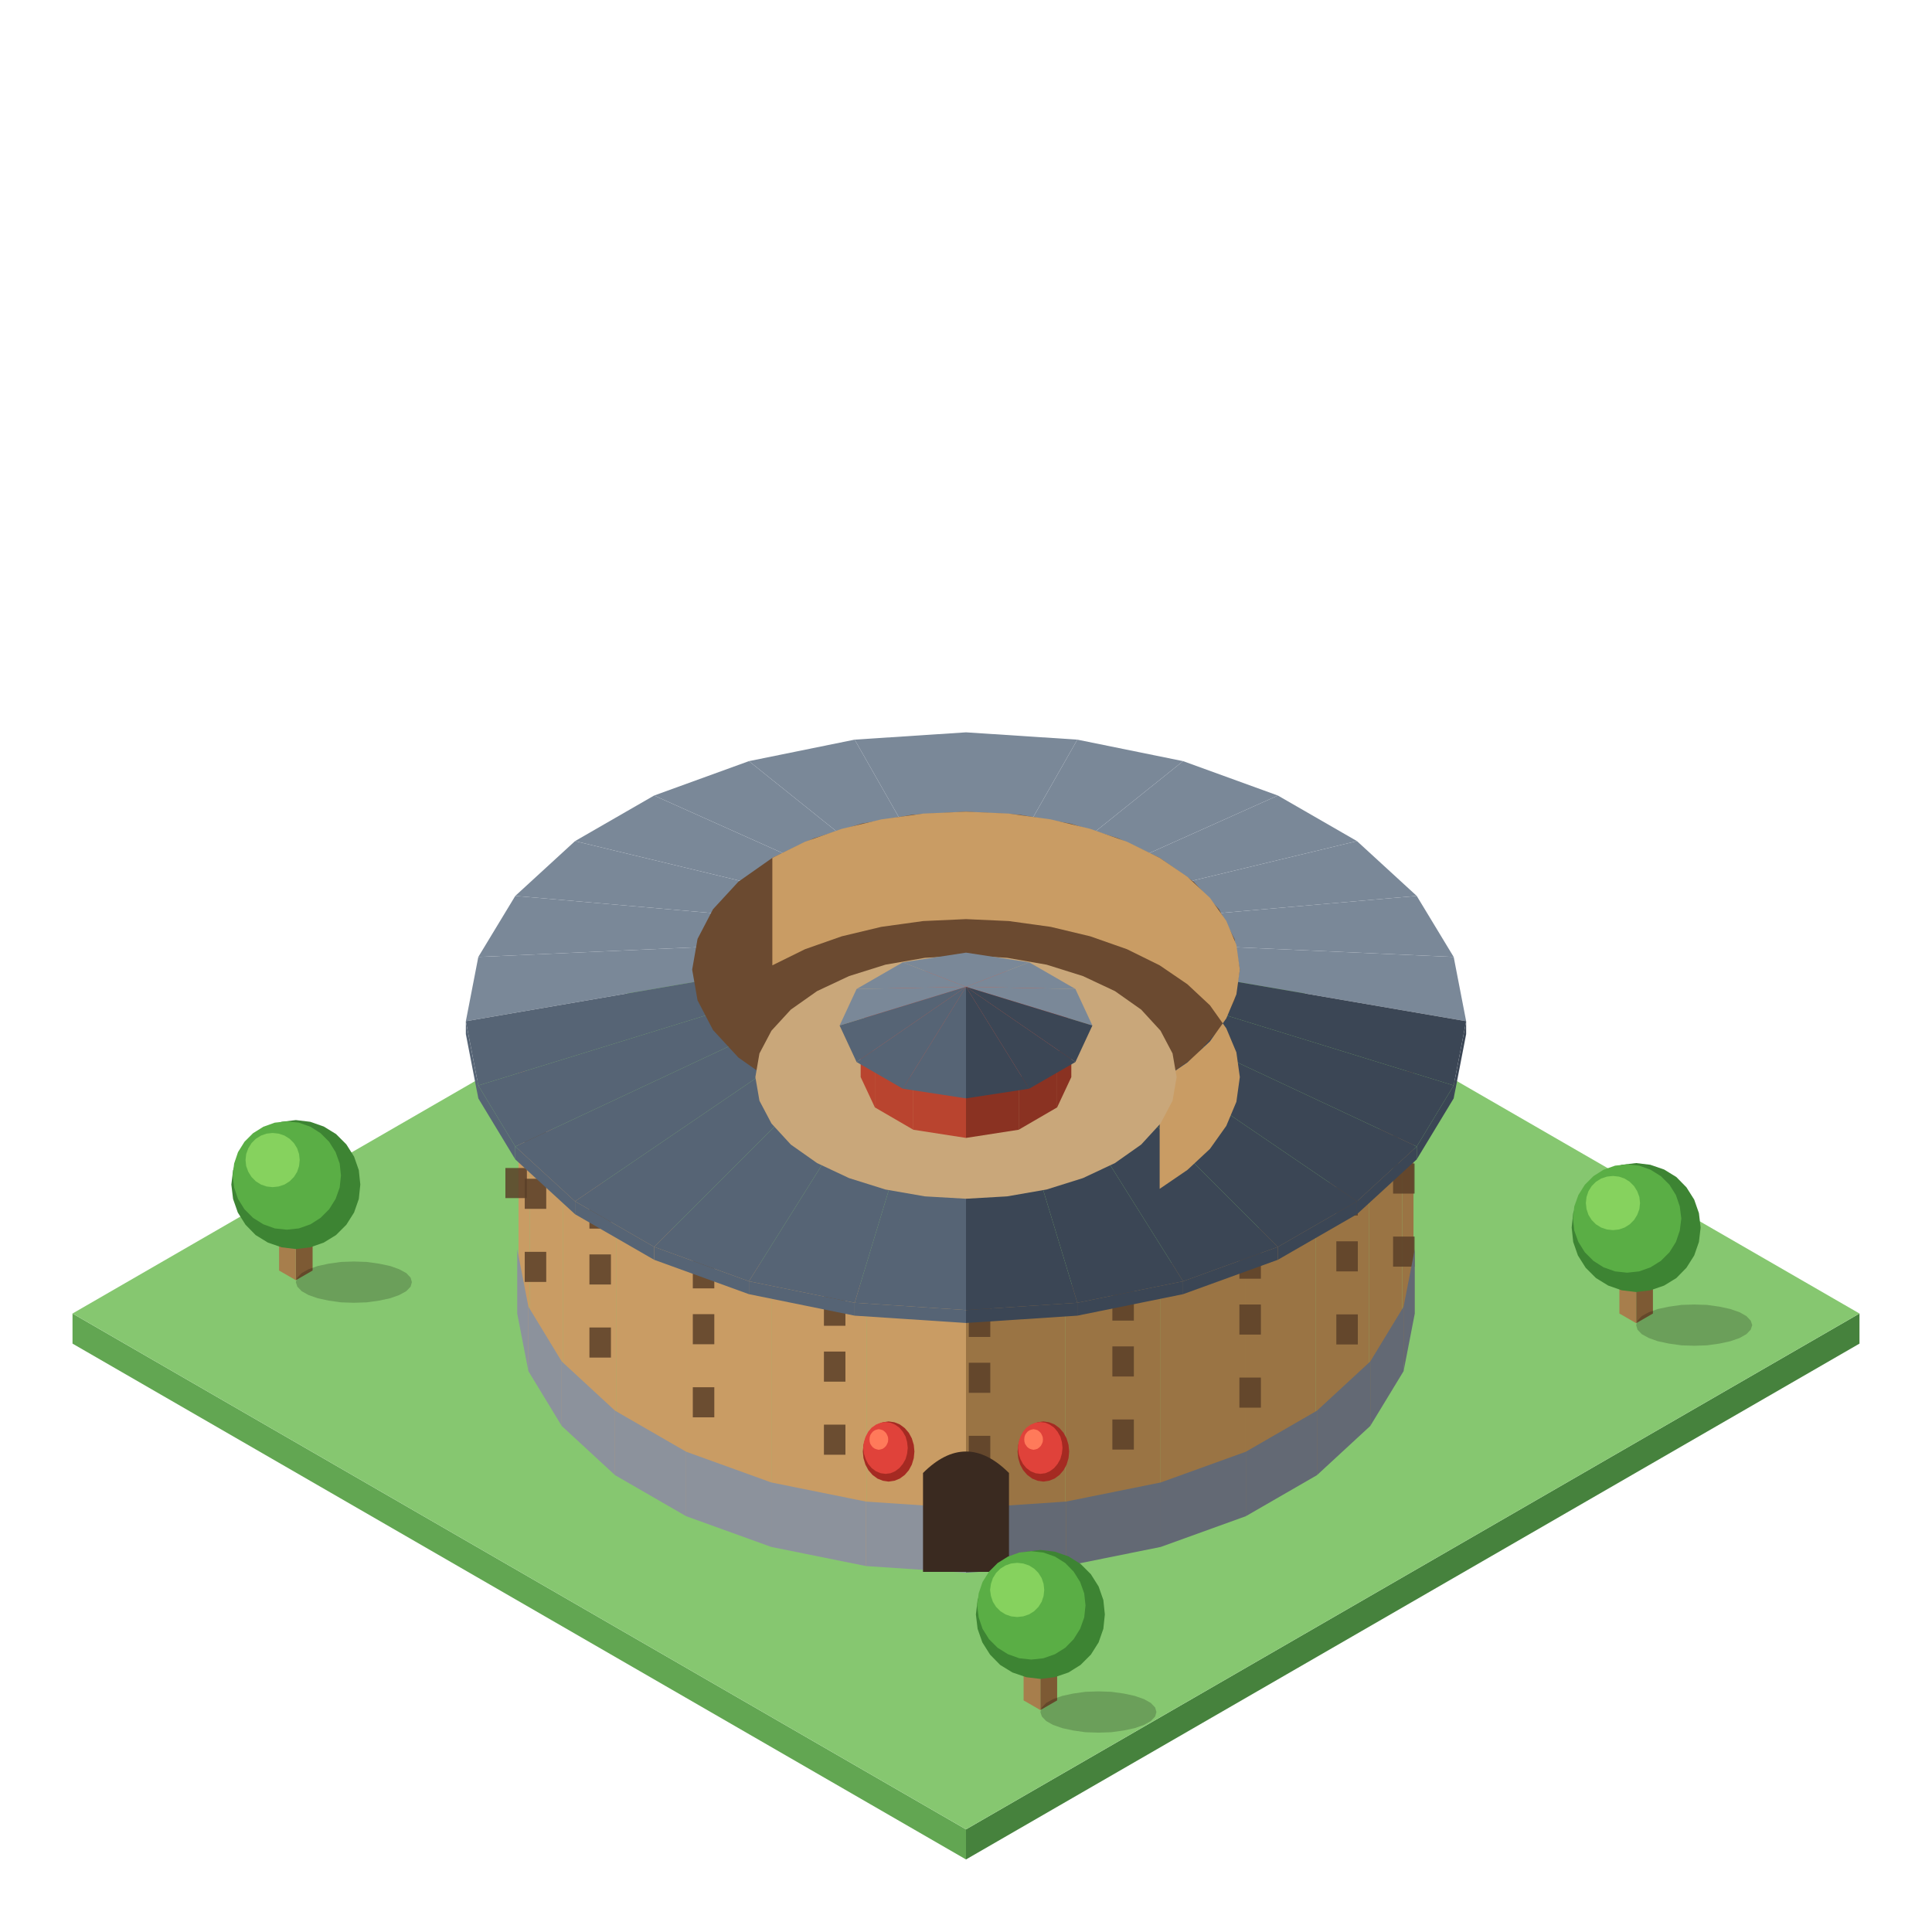
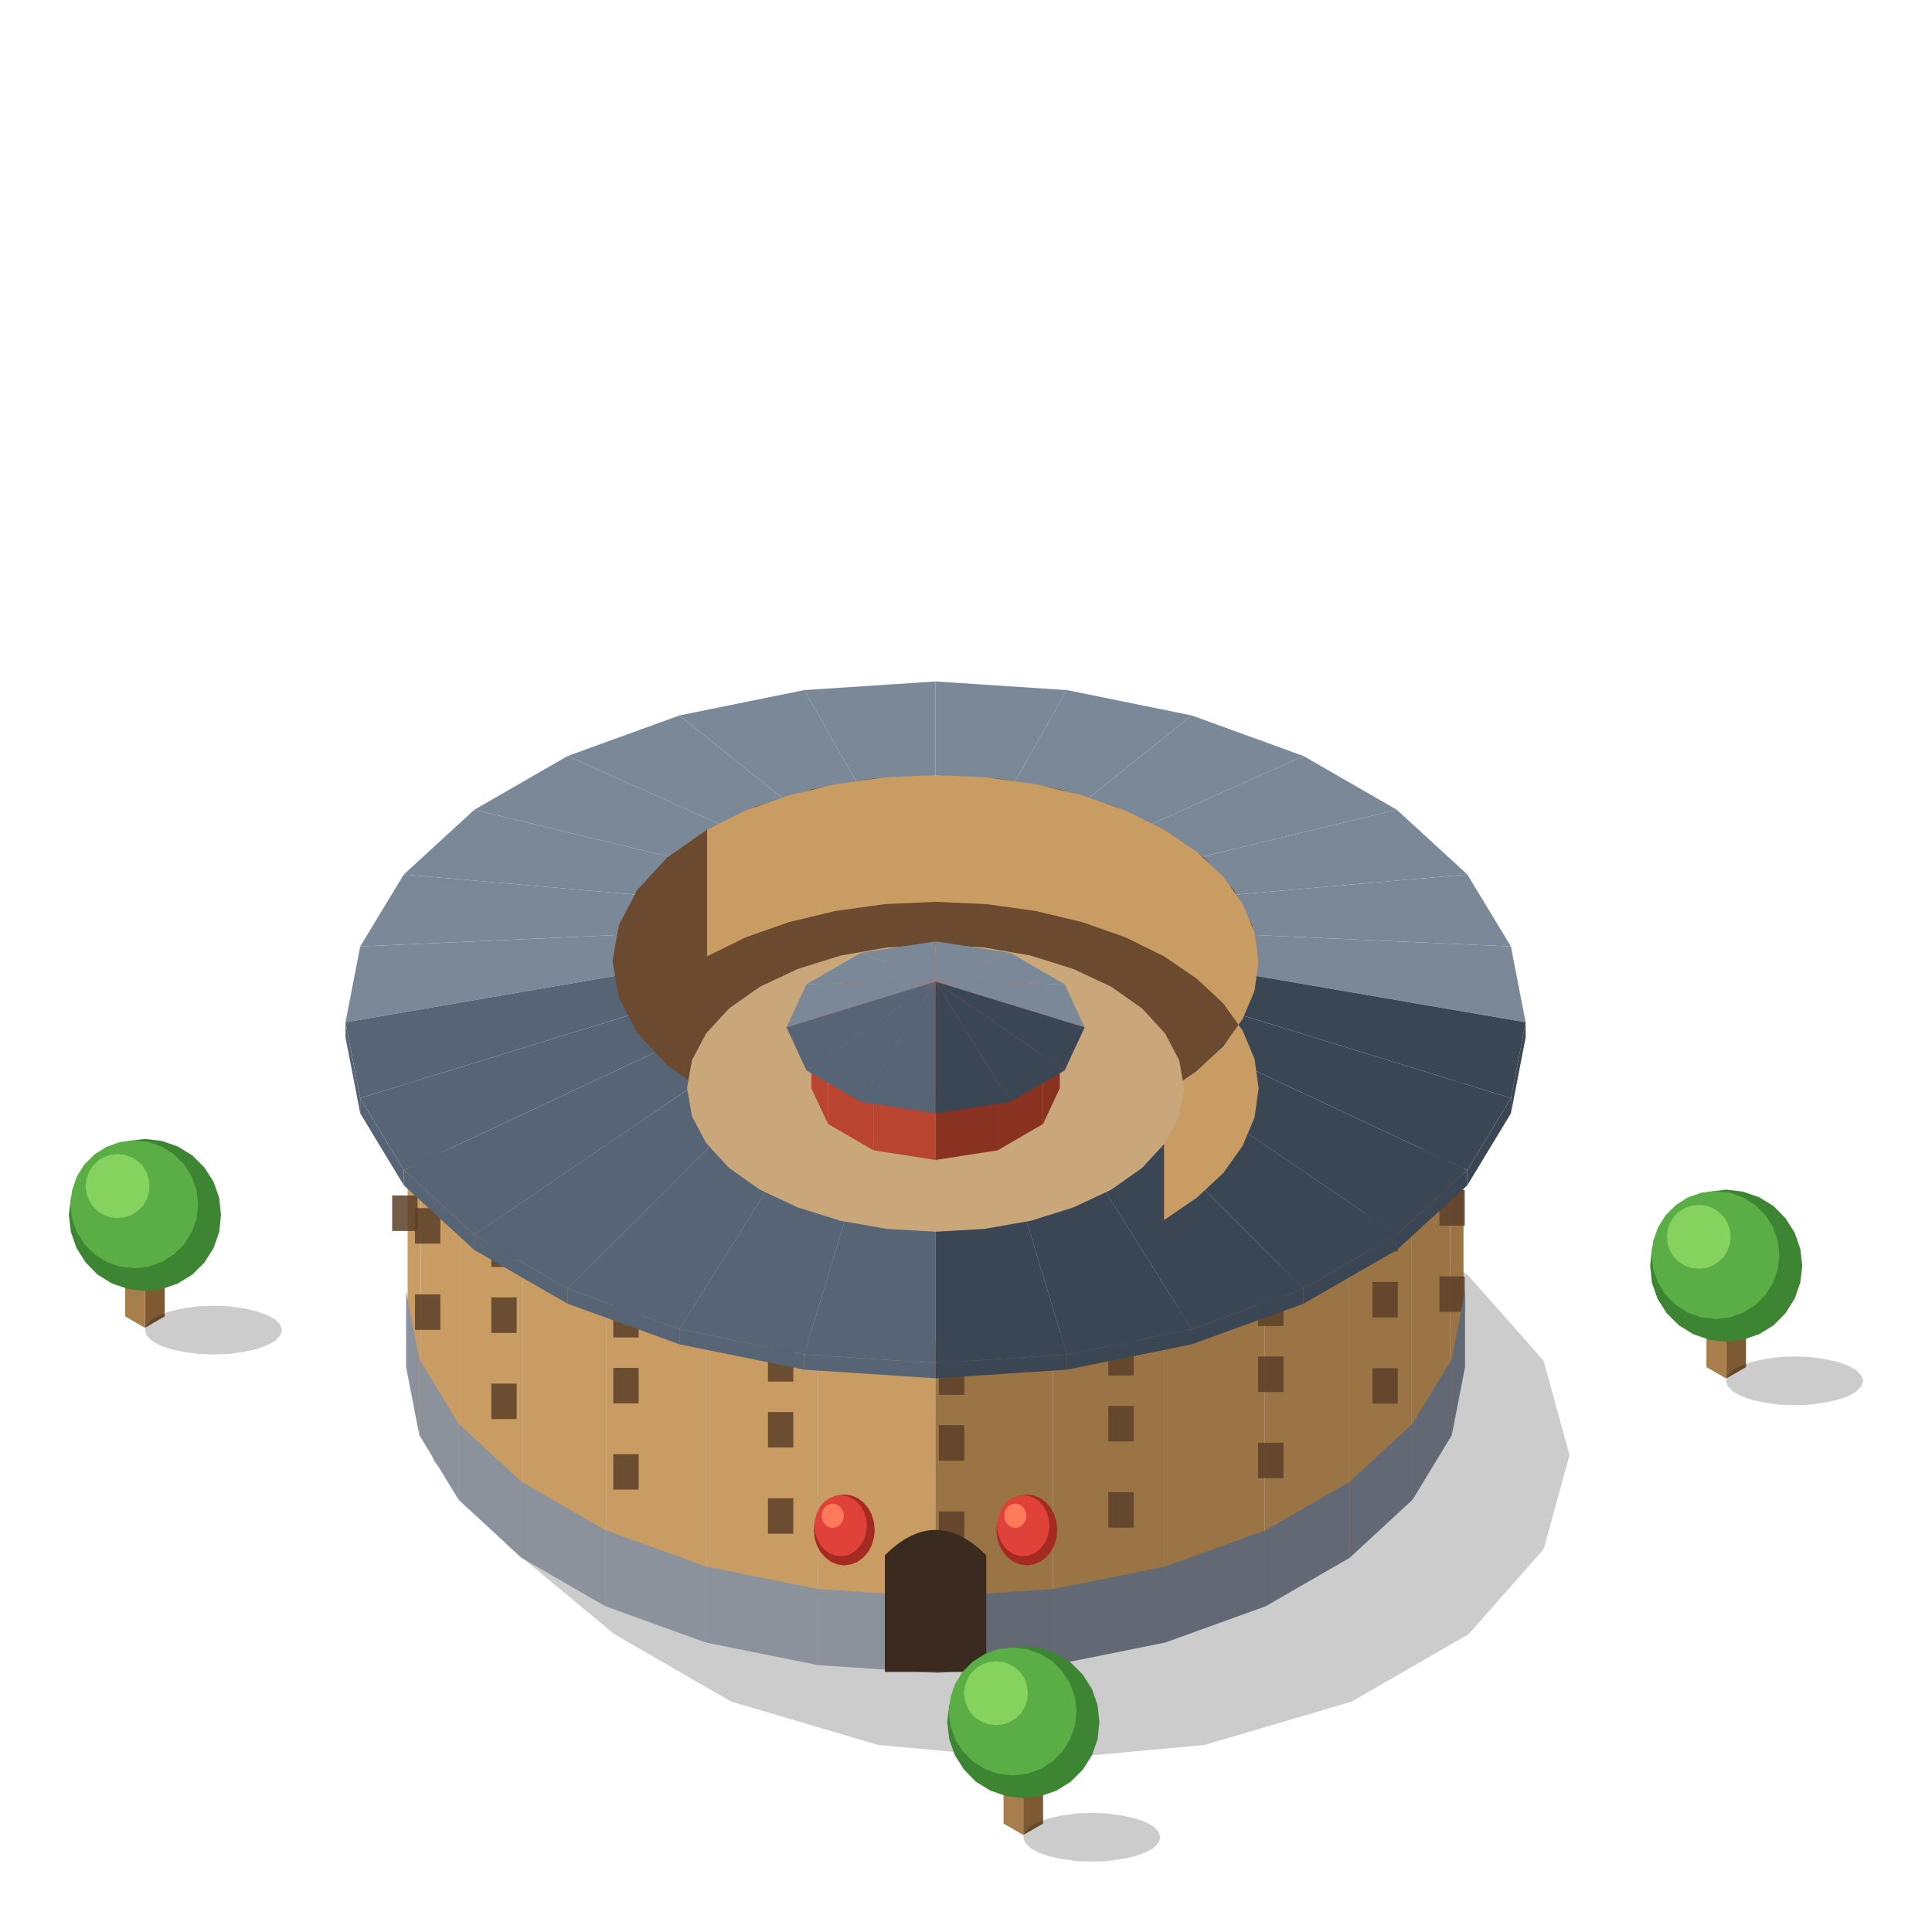
<svg xmlns="http://www.w3.org/2000/svg" viewBox="0 0 80 80">
-   <g transform="translate(40 54.39) scale(0.89)">
+   <g transform="translate(38.74 56.61) scale(1.05)">
    <path d="M-20.82 0L-19.8 -3.71L-16.84 -7.07L-12.24 -9.73L-6.43 -11.43L-0 -12.02L6.43 -11.43L12.24 -9.73L16.84 -7.07L21.02 -3.6L23.98 -0.25L25 3.47L23.98 7.18L21.02 10.53L16.41 13.19L10.61 14.9L4.18 15.49L-2.26 14.9L-8.06 13.19L-12.67 10.53L-16.84 7.07L-19.8 3.71Z" fill="#000000" opacity="0.2" />
-     <path d="M41.57 1.4L0 25.4L0 24L41.57 0Z" fill="#46823d" />
-     <path d="M-41.57 1.4L0 25.4L0 24L-41.57 0Z" fill="#62a652" />
-     <path d="M0 -24L41.57 0L0 24L-41.57 0Z" fill="#86c770" />
    <path d="M20.82 -0L20.3 2.67L20.3 -10.33L20.82 -13Z" fill="#9a7444" />
    <path d="M-20.3 2.67L-20.82 0L-20.82 -13L-20.3 -10.33Z" fill="#c99c64" />
    <path d="M-18.76 5.22L-20.3 2.67L-20.3 -10.33L-18.76 -7.78Z" fill="#c99c64" />
    <path d="M20.3 2.67L18.76 5.22L18.76 -7.78L20.3 -10.33Z" fill="#9a7444" />
    <path d="M-16.28 7.49L-18.76 5.22L-18.76 -7.78L-16.28 -5.51Z" fill="#c99c64" />
    <path d="M18.76 5.22L16.28 7.49L16.28 -5.51L18.76 -7.78Z" fill="#9a7444" />
    <path d="M16.28 7.49L12.98 9.4L12.98 -3.6L16.28 -5.51Z" fill="#9a7444" />
    <path d="M-12.98 9.4L-16.28 7.49L-16.28 -5.51L-12.98 -3.6Z" fill="#c99c64" />
    <path d="M12.98 9.4L9.03 10.83L9.03 -2.17L12.98 -3.6Z" fill="#9a7444" />
    <path d="M-9.03 10.83L-12.98 9.4L-12.98 -3.6L-9.03 -2.17Z" fill="#c99c64" />
    <path d="M-4.63 11.72L-9.03 10.83L-9.03 -2.17L-4.63 -1.28Z" fill="#c99c64" />
    <path d="M9.03 10.83L4.63 11.72L4.63 -1.28L9.03 -2.17Z" fill="#9a7444" />
    <path d="M0 12.02L-4.63 11.72L-4.63 -1.28L0 -0.98Z" fill="#c99c64" />
    <path d="M4.63 11.72L0 12.02L0 -0.98L4.63 -1.28Z" fill="#9a7444" />
    <path d="M19.87 -2.18L20.87 -2.18L20.87 -3.58L19.87 -3.58Z" fill="#5a3f28" opacity="0.85" />
    <path d="M17.23 1.44L18.23 1.44L18.23 0.04L17.23 0.04Z" fill="#5a3f28" opacity="0.85" />
    <path d="M12.72 4.38L13.72 4.38L13.72 2.98L12.72 2.98Z" fill="#5a3f28" opacity="0.85" />
    <path d="M6.81 6.33L7.81 6.33L7.81 4.93L6.81 4.93Z" fill="#5a3f28" opacity="0.85" />
    <path d="M0.13 7.09L1.13 7.09L1.13 5.69L0.13 5.69Z" fill="#5a3f28" opacity="0.85" />
    <path d="M-6.61 6.57L-5.61 6.57L-5.61 5.17L-6.61 5.17Z" fill="#5a3f28" opacity="0.85" />
    <path d="M-12.71 4.83L-11.71 4.83L-11.71 3.43L-12.71 3.43Z" fill="#5a3f28" opacity="0.85" />
    <path d="M-17.52 2.05L-16.52 2.05L-16.52 0.65L-17.52 0.65Z" fill="#5a3f28" opacity="0.85" />
    <path d="M-20.53 -1.47L-19.53 -1.47L-19.53 -2.87L-20.53 -2.87Z" fill="#5a3f28" opacity="0.85" />
    <path d="M-21.43 -5.37L-20.43 -5.37L-20.43 -6.77L-21.43 -6.77Z" fill="#5a3f28" opacity="0.85" />
    <path d="M19.87 -5.58L20.87 -5.58L20.87 -6.98L19.87 -6.98Z" fill="#5a3f28" opacity="0.85" />
    <path d="M17.23 -1.96L18.23 -1.96L18.23 -3.36L17.23 -3.36Z" fill="#5a3f28" opacity="0.85" />
    <path d="M12.72 0.98L13.72 0.98L13.72 -0.42L12.72 -0.42Z" fill="#5a3f28" opacity="0.85" />
    <path d="M6.81 2.93L7.81 2.93L7.81 1.53L6.81 1.53Z" fill="#5a3f28" opacity="0.85" />
    <path d="M0.13 3.69L1.13 3.69L1.13 2.29L0.13 2.29Z" fill="#5a3f28" opacity="0.85" />
    <path d="M-6.61 3.17L-5.61 3.17L-5.61 1.77L-6.61 1.77Z" fill="#5a3f28" opacity="0.85" />
    <path d="M-12.71 1.43L-11.71 1.43L-11.71 0.03L-12.71 0.03Z" fill="#5a3f28" opacity="0.85" />
    <path d="M-17.52 -1.35L-16.52 -1.35L-16.52 -2.75L-17.52 -2.75Z" fill="#5a3f28" opacity="0.85" />
    <path d="M-20.53 -4.87L-19.53 -4.87L-19.53 -6.27L-20.53 -6.27Z" fill="#5a3f28" opacity="0.85" />
    <path d="M-21.43 -8.77L-20.43 -8.77L-20.43 -10.17L-21.43 -10.17Z" fill="#5a3f28" opacity="0.85" />
    <path d="M19.87 -8.18L20.87 -8.18L20.87 -9.58L19.87 -9.58Z" fill="#5a3f28" opacity="0.85" />
    <path d="M17.23 -4.56L18.23 -4.56L18.23 -5.96L17.23 -5.96Z" fill="#5a3f28" opacity="0.85" />
    <path d="M12.72 -1.62L13.72 -1.62L13.72 -3.02L12.72 -3.02Z" fill="#5a3f28" opacity="0.85" />
    <path d="M6.81 0.33L7.81 0.33L7.81 -1.07L6.81 -1.07Z" fill="#5a3f28" opacity="0.85" />
    <path d="M0.13 1.09L1.13 1.09L1.13 -0.31L0.13 -0.31Z" fill="#5a3f28" opacity="0.85" />
    <path d="M-6.61 0.57L-5.61 0.57L-5.61 -0.83L-6.61 -0.83Z" fill="#5a3f28" opacity="0.85" />
    <path d="M-12.71 -1.17L-11.71 -1.17L-11.71 -2.57L-12.71 -2.57Z" fill="#5a3f28" opacity="0.85" />
    <path d="M-17.52 -3.95L-16.52 -3.95L-16.52 -5.35L-17.52 -5.35Z" fill="#5a3f28" opacity="0.85" />
    <path d="M-20.53 -7.47L-19.53 -7.47L-19.53 -8.87L-20.53 -8.87Z" fill="#5a3f28" opacity="0.85" />
    <path d="M-21.43 -11.37L-20.43 -11.37L-20.43 -12.77L-21.43 -12.77Z" fill="#5a3f28" opacity="0.85" />
    <path d="M20.88 -0L20.36 2.68L20.36 -0.32L20.88 -3Z" fill="#636974" />
    <path d="M-20.36 2.68L-20.88 0L-20.88 -3L-20.36 -0.32Z" fill="#8c929c" />
    <path d="M-18.81 5.23L-20.36 2.68L-20.36 -0.32L-18.81 2.23Z" fill="#8c929c" />
    <path d="M20.36 2.68L18.81 5.23L18.81 2.23L20.36 -0.32Z" fill="#636974" />
    <path d="M-16.33 7.52L-18.81 5.23L-18.81 2.23L-16.33 4.52Z" fill="#8c929c" />
    <path d="M18.81 5.23L16.33 7.52L16.33 4.52L18.81 2.23Z" fill="#636974" />
    <path d="M16.33 7.52L13.02 9.43L13.02 6.43L16.33 4.52Z" fill="#636974" />
    <path d="M-13.02 9.43L-16.33 7.52L-16.33 4.52L-13.02 6.43Z" fill="#8c929c" />
    <path d="M-9.06 10.86L-13.02 9.43L-13.02 6.43L-9.06 7.86Z" fill="#8c929c" />
    <path d="M13.02 9.43L9.06 10.86L9.06 7.86L13.02 6.43Z" fill="#636974" />
    <path d="M-4.65 11.75L-9.06 10.86L-9.06 7.86L-4.65 8.75Z" fill="#8c929c" />
    <path d="M9.06 10.86L4.65 11.75L4.65 8.75L9.06 7.86Z" fill="#636974" />
    <path d="M0 12.06L-4.65 11.75L-4.65 8.75L0 9.06Z" fill="#8c929c" />
    <path d="M4.65 11.75L0 12.06L0 9.06L4.65 8.75Z" fill="#636974" />
    <path d="M-2 12.02L-2 7.42Q0 5.42 2 7.42L2 12.02Z" fill="#3a2a20" />
    <path d="M-2.4 6.42L-2.43 6.73L-2.52 7.03L-2.66 7.29L-2.85 7.51L-3.08 7.68L-3.33 7.78L-3.6 7.82L-3.87 7.78L-4.12 7.68L-4.35 7.51L-4.54 7.29L-4.68 7.03L-4.77 6.73L-4.8 6.42L-4.77 6.11L-4.68 5.81L-4.54 5.55L-4.35 5.33L-4.12 5.16L-3.87 5.06L-3.6 5.02L-3.33 5.06L-3.08 5.16L-2.85 5.33L-2.66 5.55L-2.52 5.81L-2.43 6.11Z" fill="#a52a22" />
    <path d="M-2.71 6.25L-2.74 6.52L-2.81 6.77L-2.94 7L-3.1 7.19L-3.3 7.34L-3.51 7.43L-3.74 7.46L-3.97 7.43L-4.19 7.34L-4.39 7.19L-4.55 7L-4.67 6.77L-4.75 6.52L-4.78 6.25L-4.75 5.98L-4.67 5.73L-4.55 5.5L-4.39 5.31L-4.19 5.17L-3.97 5.08L-3.74 5.05L-3.51 5.08L-3.3 5.17L-3.1 5.31L-2.94 5.5L-2.81 5.73L-2.74 5.98Z" fill="#e0423a" />
    <path d="M-3.62 5.86L-3.63 5.97L-3.67 6.07L-3.72 6.16L-3.79 6.23L-3.87 6.29L-3.96 6.32L-4.06 6.34L-4.15 6.32L-4.24 6.29L-4.33 6.23L-4.39 6.16L-4.45 6.07L-4.48 5.97L-4.49 5.86L-4.48 5.75L-4.45 5.65L-4.39 5.56L-4.33 5.49L-4.24 5.43L-4.15 5.4L-4.06 5.38L-3.96 5.4L-3.87 5.43L-3.79 5.49L-3.72 5.56L-3.67 5.65L-3.63 5.75Z" fill="#ff7a5a" />
    <path d="M4.8 6.42L4.77 6.73L4.68 7.03L4.54 7.29L4.35 7.51L4.12 7.68L3.87 7.78L3.6 7.82L3.33 7.78L3.08 7.68L2.85 7.51L2.66 7.29L2.52 7.03L2.43 6.73L2.4 6.42L2.43 6.11L2.52 5.81L2.66 5.55L2.85 5.33L3.08 5.16L3.33 5.06L3.6 5.02L3.87 5.06L4.12 5.16L4.35 5.33L4.54 5.55L4.68 5.81L4.77 6.11Z" fill="#a52a22" />
    <path d="M4.49 6.25L4.46 6.52L4.39 6.77L4.26 7L4.1 7.19L3.9 7.34L3.69 7.43L3.46 7.46L3.23 7.43L3.01 7.34L2.81 7.19L2.65 7L2.53 6.77L2.45 6.52L2.42 6.25L2.45 5.98L2.53 5.73L2.65 5.5L2.81 5.31L3.01 5.17L3.23 5.08L3.46 5.05L3.69 5.08L3.9 5.17L4.1 5.31L4.26 5.5L4.39 5.73L4.46 5.98Z" fill="#e0423a" />
    <path d="M3.58 5.86L3.57 5.97L3.53 6.07L3.48 6.16L3.41 6.23L3.33 6.29L3.24 6.32L3.14 6.34L3.05 6.32L2.96 6.29L2.87 6.23L2.81 6.16L2.75 6.07L2.72 5.97L2.71 5.86L2.72 5.75L2.75 5.65L2.81 5.56L2.87 5.49L2.96 5.43L3.05 5.4L3.14 5.38L3.24 5.4L3.33 5.43L3.41 5.49L3.48 5.56L3.53 5.65L3.57 5.75Z" fill="#ff7a5a" />
    <path d="M23.27 -13L22.69 -10.01L22.69 -10.61L23.27 -13.6Z" fill="#3b4655" />
    <path d="M-22.69 -10.01L-23.27 -13L-23.27 -13.6L-22.69 -10.61Z" fill="#566475" />
    <path d="M-20.97 -7.17L-22.69 -10.01L-22.69 -10.61L-20.97 -7.77Z" fill="#566475" />
    <path d="M22.69 -10.01L20.97 -7.17L20.97 -7.77L22.69 -10.61Z" fill="#3b4655" />
    <path d="M-18.19 -4.62L-20.97 -7.17L-20.97 -7.77L-18.19 -5.22Z" fill="#566475" />
    <path d="M20.97 -7.17L18.19 -4.62L18.19 -5.22L20.97 -7.77Z" fill="#3b4655" />
    <path d="M18.19 -4.62L14.51 -2.5L14.51 -3.1L18.19 -5.22Z" fill="#3b4655" />
    <path d="M-14.51 -2.5L-18.19 -4.62L-18.19 -5.22L-14.51 -3.1Z" fill="#566475" />
    <path d="M-10.1 -0.9L-14.51 -2.5L-14.51 -3.1L-10.1 -1.5Z" fill="#566475" />
    <path d="M14.51 -2.5L10.1 -0.9L10.1 -1.5L14.51 -3.1Z" fill="#3b4655" />
    <path d="M-5.18 0.1L-10.1 -0.9L-10.1 -1.5L-5.18 -0.5Z" fill="#566475" />
    <path d="M10.1 -0.9L5.18 0.1L5.18 -0.5L10.1 -1.5Z" fill="#3b4655" />
    <path d="M0 0.44L-5.18 0.1L-5.18 -0.5L0 -0.16Z" fill="#566475" />
    <path d="M5.18 0.1L0 0.44L0 -0.16L5.18 -0.5Z" fill="#3b4655" />
    <path d="M-5.18 -26.7L0 -27.04L-0 -17.6Z" fill="#7a8898" />
    <path d="M0 -27.04L5.18 -26.7L-0 -17.6Z" fill="#7a8898" />
    <path d="M5.18 -26.7L10.1 -25.7L-0 -17.6Z" fill="#7a8898" />
    <path d="M-10.1 -25.7L-5.18 -26.7L-0 -17.6Z" fill="#7a8898" />
    <path d="M10.1 -25.7L14.51 -24.1L-0 -17.6Z" fill="#7a8898" />
    <path d="M-14.51 -24.1L-10.1 -25.7L-0 -17.6Z" fill="#7a8898" />
    <path d="M-18.19 -21.98L-14.51 -24.1L-0 -17.6Z" fill="#7a8898" />
    <path d="M14.51 -24.1L18.19 -21.98L-0 -17.6Z" fill="#7a8898" />
    <path d="M18.19 -21.98L20.97 -19.43L-0 -17.6Z" fill="#7a8898" />
    <path d="M-20.97 -19.43L-18.19 -21.98L-0 -17.6Z" fill="#7a8898" />
    <path d="M20.97 -19.43L22.69 -16.59L-0 -17.6Z" fill="#7a8898" />
    <path d="M-22.69 -16.59L-20.97 -19.43L-0 -17.6Z" fill="#7a8898" />
    <path d="M22.69 -16.59L23.27 -13.6L-0 -17.6Z" fill="#7a8898" />
    <path d="M-23.27 -13.6L-22.69 -16.59L-0 -17.6Z" fill="#7a8898" />
    <path d="M23.27 -13.6L22.69 -10.61L-0 -17.6Z" fill="#3b4655" />
    <path d="M-22.69 -10.61L-23.27 -13.6L-0 -17.6Z" fill="#566475" />
    <path d="M22.69 -10.61L20.97 -7.77L-0 -17.6Z" fill="#3b4655" />
    <path d="M-20.97 -7.77L-22.69 -10.61L-0 -17.6Z" fill="#566475" />
    <path d="M-18.19 -5.22L-20.97 -7.77L-0 -17.6Z" fill="#566475" />
    <path d="M20.97 -7.77L18.19 -5.22L-0 -17.6Z" fill="#3b4655" />
    <path d="M18.19 -5.22L14.51 -3.1L-0 -17.6Z" fill="#3b4655" />
    <path d="M-14.51 -3.1L-18.19 -5.22L-0 -17.6Z" fill="#566475" />
    <path d="M-10.1 -1.5L-14.51 -3.1L-0 -17.6Z" fill="#566475" />
    <path d="M14.51 -3.1L10.1 -1.5L-0 -17.6Z" fill="#3b4655" />
    <path d="M10.1 -1.5L5.18 -0.5L-0 -17.6Z" fill="#3b4655" />
    <path d="M-5.18 -0.5L-10.1 -1.5L-0 -17.6Z" fill="#566475" />
    <path d="M0 -0.16L-5.18 -0.5L-0 -17.6Z" fill="#566475" />
    <path d="M5.18 -0.5L0 -0.16L-0 -17.6Z" fill="#3b4655" />
    <path d="M9.01 -10.8L7.08 -9.89L4.87 -9.21L2.48 -8.79L0 -8.65L-2.48 -8.79L-4.87 -9.21L-7.08 -9.89L-9.01 -10.8L-10.59 -11.91L-11.77 -13.19L-12.49 -14.57L-12.74 -16L-12.49 -17.43L-11.77 -18.81L-10.59 -20.09L-9.01 -21.2L-7.08 -22.11L-4.87 -22.79L-2.48 -23.21L-0 -23.35L2.48 -23.21L4.87 -22.79L7.08 -22.11L9.01 -21.2L10.59 -20.09L11.77 -18.81L12.49 -17.43L12.74 -16L12.49 -14.57L11.77 -13.19L10.59 -11.91Z" fill="#6b4a30" />
    <path d="M-9.01 -21.2L-7.49 -21.95L-5.78 -22.55L-3.94 -22.99L-1.99 -23.26L-0 -23.35L1.99 -23.26L3.94 -22.99L5.78 -22.55L7.49 -21.95L9.01 -21.2L10.3 -20.32L11.35 -19.34L12.11 -18.27L12.58 -17.15L12.74 -16L12.58 -14.85L12.11 -13.73L11.35 -12.66L10.3 -11.68L9.01 -10.8L9.01 -5.8L10.3 -6.68L11.35 -7.66L12.11 -8.73L12.58 -9.85L12.74 -11L12.58 -12.15L12.11 -13.27L11.35 -14.34L10.3 -15.32L9.01 -16.2L7.49 -16.95L5.78 -17.55L3.94 -17.99L1.99 -18.26L-0 -18.35L-1.99 -18.26L-3.94 -17.99L-5.78 -17.55L-7.49 -16.95L-9.01 -16.2Z" fill="#c99c64" />
    <path d="M6.93 -7L5.44 -6.3L3.75 -5.77L1.91 -5.45L0 -5.34L-1.91 -5.45L-3.75 -5.77L-5.44 -6.3L-6.93 -7L-8.15 -7.86L-9.05 -8.84L-9.61 -9.9L-9.8 -11L-9.61 -12.1L-9.05 -13.16L-8.15 -14.14L-6.93 -15L-5.44 -15.7L-3.75 -16.23L-1.91 -16.55L-0 -16.66L1.91 -16.55L3.75 -16.23L5.44 -15.7L6.93 -15L8.15 -14.14L9.05 -13.16L9.61 -12.1L9.8 -11L9.61 -9.9L9.05 -8.84L8.15 -7.86Z" fill="#c9a77a" />
    <path d="M4.9 -11L4.24 -9.59L4.24 -11.99L4.9 -13.4Z" fill="#8a3222" />
    <path d="M-4.24 -9.59L-4.9 -11L-4.9 -13.4L-4.24 -11.99Z" fill="#b9442f" />
    <path d="M4.24 -9.59L2.45 -8.55L2.45 -10.95L4.24 -11.99Z" fill="#8a3222" />
    <path d="M-2.45 -8.55L-4.24 -9.59L-4.24 -11.99L-2.45 -10.95Z" fill="#b9442f" />
    <path d="M0 -8.17L-2.45 -8.55L-2.45 -10.95L0 -10.57Z" fill="#b9442f" />
    <path d="M2.45 -8.55L0 -8.17L0 -10.57L2.45 -10.95Z" fill="#8a3222" />
    <path d="M2.45 -10.95L0 -10.57L-2.45 -10.95L-4.24 -11.99L-4.9 -13.4L-4.24 -14.81L-2.45 -15.85L-0 -16.23L2.45 -15.85L4.24 -14.81L4.9 -13.4L4.24 -11.99Z" fill="#dc5c44" />
    <path d="M-0 -16.79L2.94 -16.34L-0 -15.2Z" fill="#7a8898" />
    <path d="M-2.94 -16.34L-0 -16.79L-0 -15.2Z" fill="#7a8898" />
    <path d="M2.94 -16.34L5.09 -15.1L-0 -15.2Z" fill="#7a8898" />
    <path d="M-5.09 -15.1L-2.94 -16.34L-0 -15.2Z" fill="#7a8898" />
    <path d="M5.09 -15.1L5.88 -13.4L-0 -15.2Z" fill="#7a8898" />
    <path d="M-5.88 -13.4L-5.09 -15.1L-0 -15.2Z" fill="#7a8898" />
    <path d="M5.88 -13.4L5.09 -11.7L-0 -15.2Z" fill="#3b4655" />
    <path d="M-5.09 -11.7L-5.88 -13.4L-0 -15.2Z" fill="#566475" />
    <path d="M5.09 -11.7L2.94 -10.46L-0 -15.2Z" fill="#3b4655" />
    <path d="M-2.94 -10.46L-5.09 -11.7L-0 -15.2Z" fill="#566475" />
    <path d="M0 -10.01L-2.94 -10.46L-0 -15.2Z" fill="#566475" />
    <path d="M2.94 -10.46L0 -10.01L-0 -15.2Z" fill="#3b4655" />
    <path d="M-30.4 -2L-31.18 -1.55L-31.18 -3.95L-30.4 -4.4Z" fill="#7d5a34" />
    <path d="M-31.96 -2L-31.18 -1.55L-31.18 -3.95L-31.96 -4.4Z" fill="#a77e4c" />
    <path d="M-25.78 -1.46L-25.84 -1.25L-26.04 -1.04L-26.37 -0.86L-26.79 -0.71L-27.31 -0.6L-27.88 -0.52L-28.48 -0.5L-29.08 -0.52L-29.65 -0.6L-30.16 -0.71L-30.59 -0.86L-30.91 -1.04L-31.11 -1.25L-31.18 -1.46L-31.11 -1.67L-30.91 -1.88L-30.59 -2.06L-30.16 -2.21L-29.65 -2.32L-29.08 -2.4L-28.48 -2.42L-27.88 -2.4L-27.31 -2.32L-26.79 -2.21L-26.37 -2.06L-26.04 -1.88L-25.84 -1.67Z" fill="#000000" opacity="0.2" />
    <path d="M-28.18 -6L-28.25 -5.33L-28.47 -4.7L-28.83 -4.13L-29.31 -3.65L-29.88 -3.3L-30.51 -3.08L-31.18 -3L-31.84 -3.08L-32.48 -3.3L-33.05 -3.65L-33.52 -4.13L-33.88 -4.7L-34.1 -5.33L-34.18 -6L-34.1 -6.67L-33.88 -7.3L-33.52 -7.87L-33.05 -8.35L-32.48 -8.7L-31.84 -8.92L-31.18 -9L-30.51 -8.92L-29.88 -8.7L-29.31 -8.35L-28.83 -7.87L-28.47 -7.3L-28.25 -6.67Z" fill="#3d8433" />
    <path d="M-29.08 -6.42L-29.14 -5.86L-29.33 -5.33L-29.63 -4.85L-30.03 -4.45L-30.5 -4.15L-31.04 -3.96L-31.6 -3.9L-32.16 -3.96L-32.69 -4.15L-33.17 -4.45L-33.57 -4.85L-33.87 -5.33L-34.05 -5.86L-34.12 -6.42L-34.05 -6.98L-33.87 -7.51L-33.57 -7.99L-33.17 -8.39L-32.69 -8.69L-32.16 -8.88L-31.6 -8.94L-31.04 -8.88L-30.5 -8.69L-30.03 -8.39L-29.63 -7.99L-29.33 -7.51L-29.14 -6.98Z" fill="#5aae45" />
    <path d="M-31 -7.14L-31.03 -6.86L-31.12 -6.59L-31.27 -6.35L-31.47 -6.15L-31.71 -6L-31.98 -5.91L-32.26 -5.88L-32.54 -5.91L-32.8 -6L-33.04 -6.15L-33.24 -6.35L-33.39 -6.59L-33.49 -6.86L-33.52 -7.14L-33.49 -7.42L-33.39 -7.69L-33.24 -7.93L-33.04 -8.13L-32.8 -8.28L-32.54 -8.37L-32.26 -8.4L-31.98 -8.37L-31.71 -8.28L-31.47 -8.13L-31.27 -7.93L-31.12 -7.69L-31.03 -7.42Z" fill="#86d25e" />
    <path d="M31.96 0L31.18 0.45L31.18 -1.95L31.96 -2.4Z" fill="#7d5a34" />
    <path d="M30.4 0L31.18 0.45L31.18 -1.95L30.4 -2.4Z" fill="#a77e4c" />
    <path d="M36.58 0.54L36.51 0.75L36.31 0.96L35.99 1.14L35.56 1.29L35.05 1.4L34.48 1.48L33.88 1.5L33.28 1.48L32.71 1.4L32.19 1.29L31.77 1.14L31.44 0.96L31.24 0.75L31.18 0.54L31.24 0.33L31.44 0.12L31.77 -0.06L32.19 -0.21L32.71 -0.32L33.28 -0.4L33.88 -0.42L34.48 -0.4L35.05 -0.32L35.56 -0.21L35.99 -0.06L36.31 0.12L36.51 0.33Z" fill="#000000" opacity="0.2" />
    <path d="M34.18 -4L34.1 -3.33L33.88 -2.7L33.52 -2.13L33.05 -1.65L32.48 -1.3L31.84 -1.08L31.18 -1L30.51 -1.08L29.88 -1.3L29.31 -1.65L28.83 -2.13L28.47 -2.7L28.25 -3.33L28.18 -4L28.25 -4.67L28.47 -5.3L28.83 -5.87L29.31 -6.35L29.88 -6.7L30.51 -6.92L31.18 -7L31.84 -6.92L32.48 -6.7L33.05 -6.35L33.52 -5.87L33.88 -5.3L34.1 -4.67Z" fill="#3d8433" />
    <path d="M33.28 -4.42L33.21 -3.86L33.03 -3.33L32.73 -2.85L32.33 -2.45L31.85 -2.15L31.32 -1.96L30.76 -1.9L30.2 -1.96L29.66 -2.15L29.19 -2.45L28.79 -2.85L28.49 -3.33L28.3 -3.86L28.24 -4.42L28.3 -4.98L28.49 -5.51L28.79 -5.99L29.19 -6.39L29.66 -6.69L30.2 -6.88L30.76 -6.94L31.32 -6.88L31.85 -6.69L32.33 -6.39L32.73 -5.99L33.03 -5.51L33.21 -4.98Z" fill="#5aae45" />
    <path d="M31.36 -5.14L31.33 -4.86L31.23 -4.59L31.08 -4.35L30.88 -4.15L30.64 -4L30.38 -3.91L30.1 -3.88L29.82 -3.91L29.55 -4L29.31 -4.15L29.11 -4.35L28.96 -4.59L28.87 -4.86L28.84 -5.14L28.87 -5.42L28.96 -5.69L29.11 -5.93L29.31 -6.13L29.55 -6.28L29.82 -6.37L30.1 -6.4L30.38 -6.37L30.64 -6.28L30.88 -6.13L31.08 -5.93L31.23 -5.69L31.33 -5.42Z" fill="#86d25e" />
    <path d="M4.24 18L3.46 18.45L3.46 16.05L4.24 15.6Z" fill="#7d5a34" />
    <path d="M2.68 18L3.46 18.45L3.46 16.05L2.68 15.6Z" fill="#a77e4c" />
    <path d="M8.86 18.54L8.8 18.75L8.6 18.96L8.28 19.14L7.85 19.29L7.34 19.4L6.76 19.48L6.16 19.5L5.56 19.48L4.99 19.4L4.48 19.29L4.05 19.14L3.73 18.96L3.53 18.75L3.46 18.54L3.53 18.33L3.73 18.12L4.05 17.94L4.48 17.79L4.99 17.68L5.56 17.6L6.16 17.58L6.76 17.6L7.34 17.68L7.85 17.79L8.28 17.94L8.6 18.12L8.8 18.33Z" fill="#000000" opacity="0.2" />
    <path d="M6.46 14L6.39 14.67L6.17 15.3L5.81 15.87L5.33 16.35L4.77 16.7L4.13 16.92L3.46 17L2.8 16.92L2.16 16.7L1.59 16.35L1.12 15.87L0.76 15.3L0.54 14.67L0.46 14L0.54 13.33L0.76 12.7L1.12 12.13L1.59 11.65L2.16 11.3L2.8 11.08L3.46 11L4.13 11.08L4.77 11.3L5.33 11.65L5.81 12.13L6.17 12.7L6.39 13.33Z" fill="#3d8433" />
    <path d="M5.56 13.58L5.5 14.14L5.31 14.67L5.01 15.15L4.62 15.55L4.14 15.85L3.6 16.04L3.04 16.1L2.48 16.04L1.95 15.85L1.47 15.55L1.07 15.15L0.77 14.67L0.59 14.14L0.52 13.58L0.59 13.02L0.77 12.49L1.07 12.01L1.47 11.61L1.95 11.31L2.48 11.12L3.04 11.06L3.6 11.12L4.14 11.31L4.62 11.61L5.01 12.01L5.31 12.49L5.5 13.02Z" fill="#5aae45" />
    <path d="M3.64 12.86L3.61 13.14L3.52 13.41L3.37 13.65L3.17 13.85L2.93 14L2.66 14.09L2.38 14.12L2.1 14.09L1.84 14L1.6 13.85L1.4 13.65L1.25 13.41L1.16 13.14L1.12 12.86L1.16 12.58L1.25 12.31L1.4 12.07L1.6 11.87L1.84 11.72L2.1 11.63L2.38 11.6L2.66 11.63L2.93 11.72L3.17 11.87L3.37 12.07L3.52 12.31L3.61 12.58Z" fill="#86d25e" />
  </g>
</svg>
